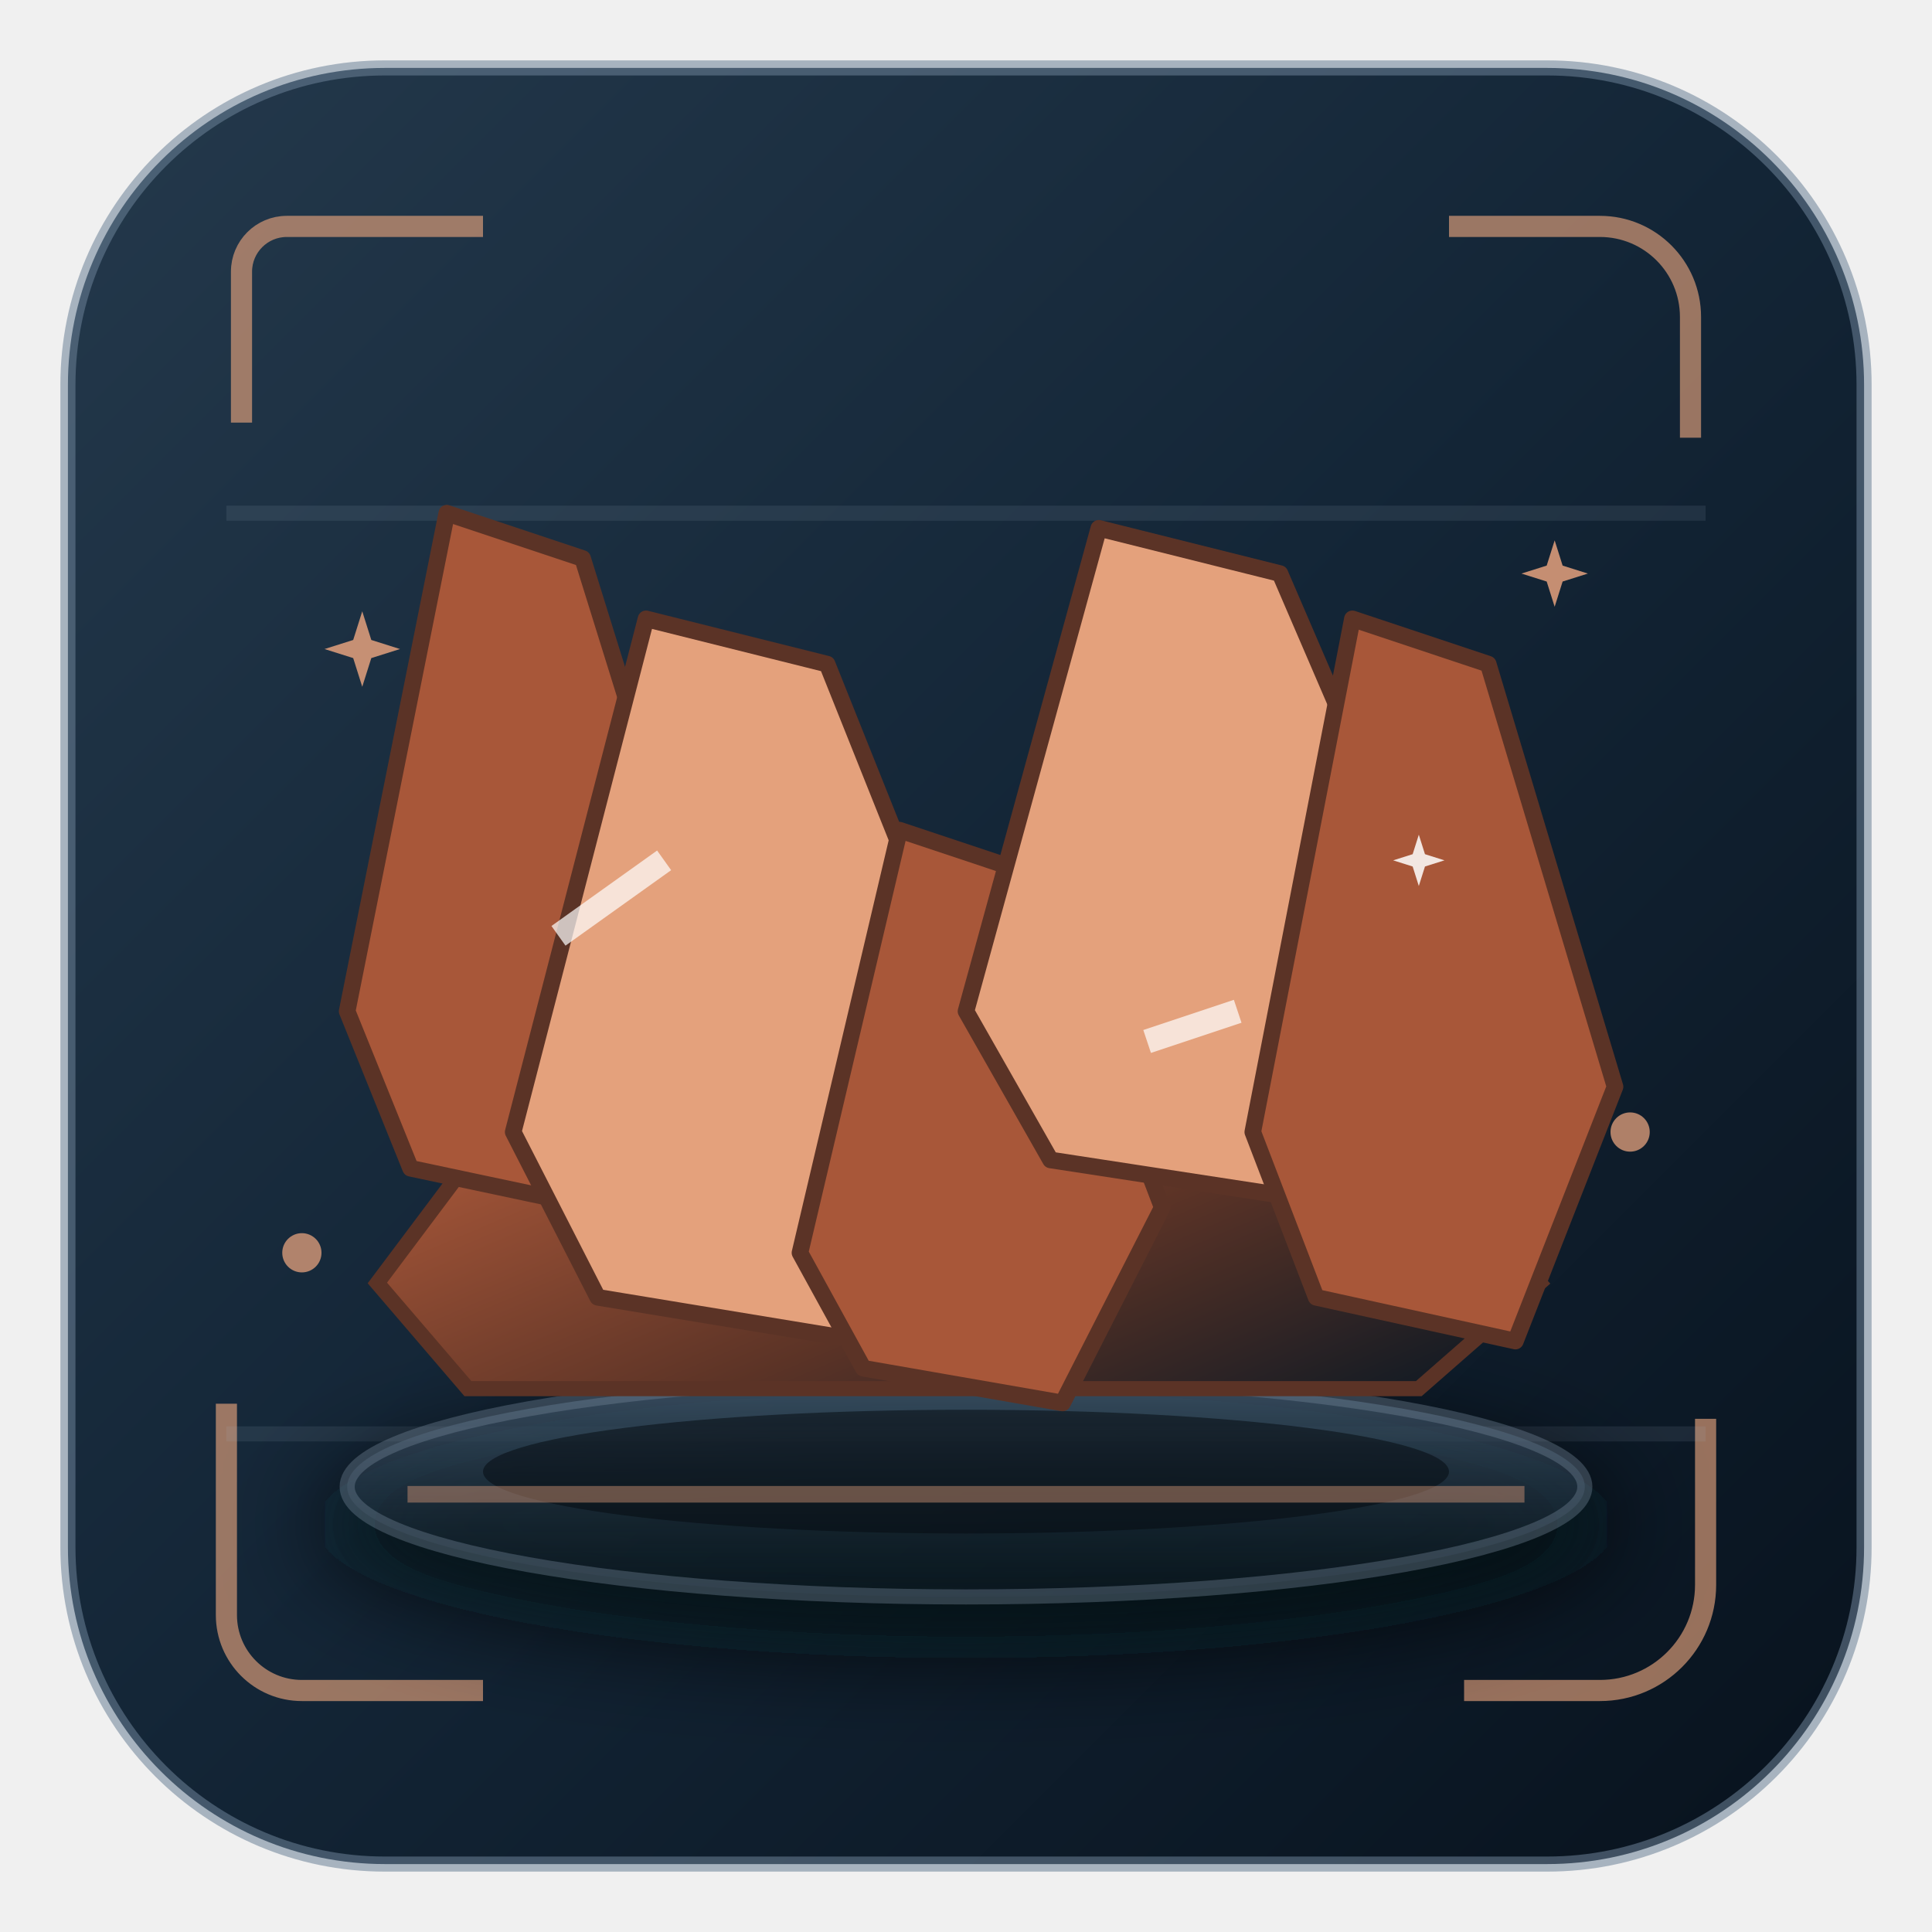
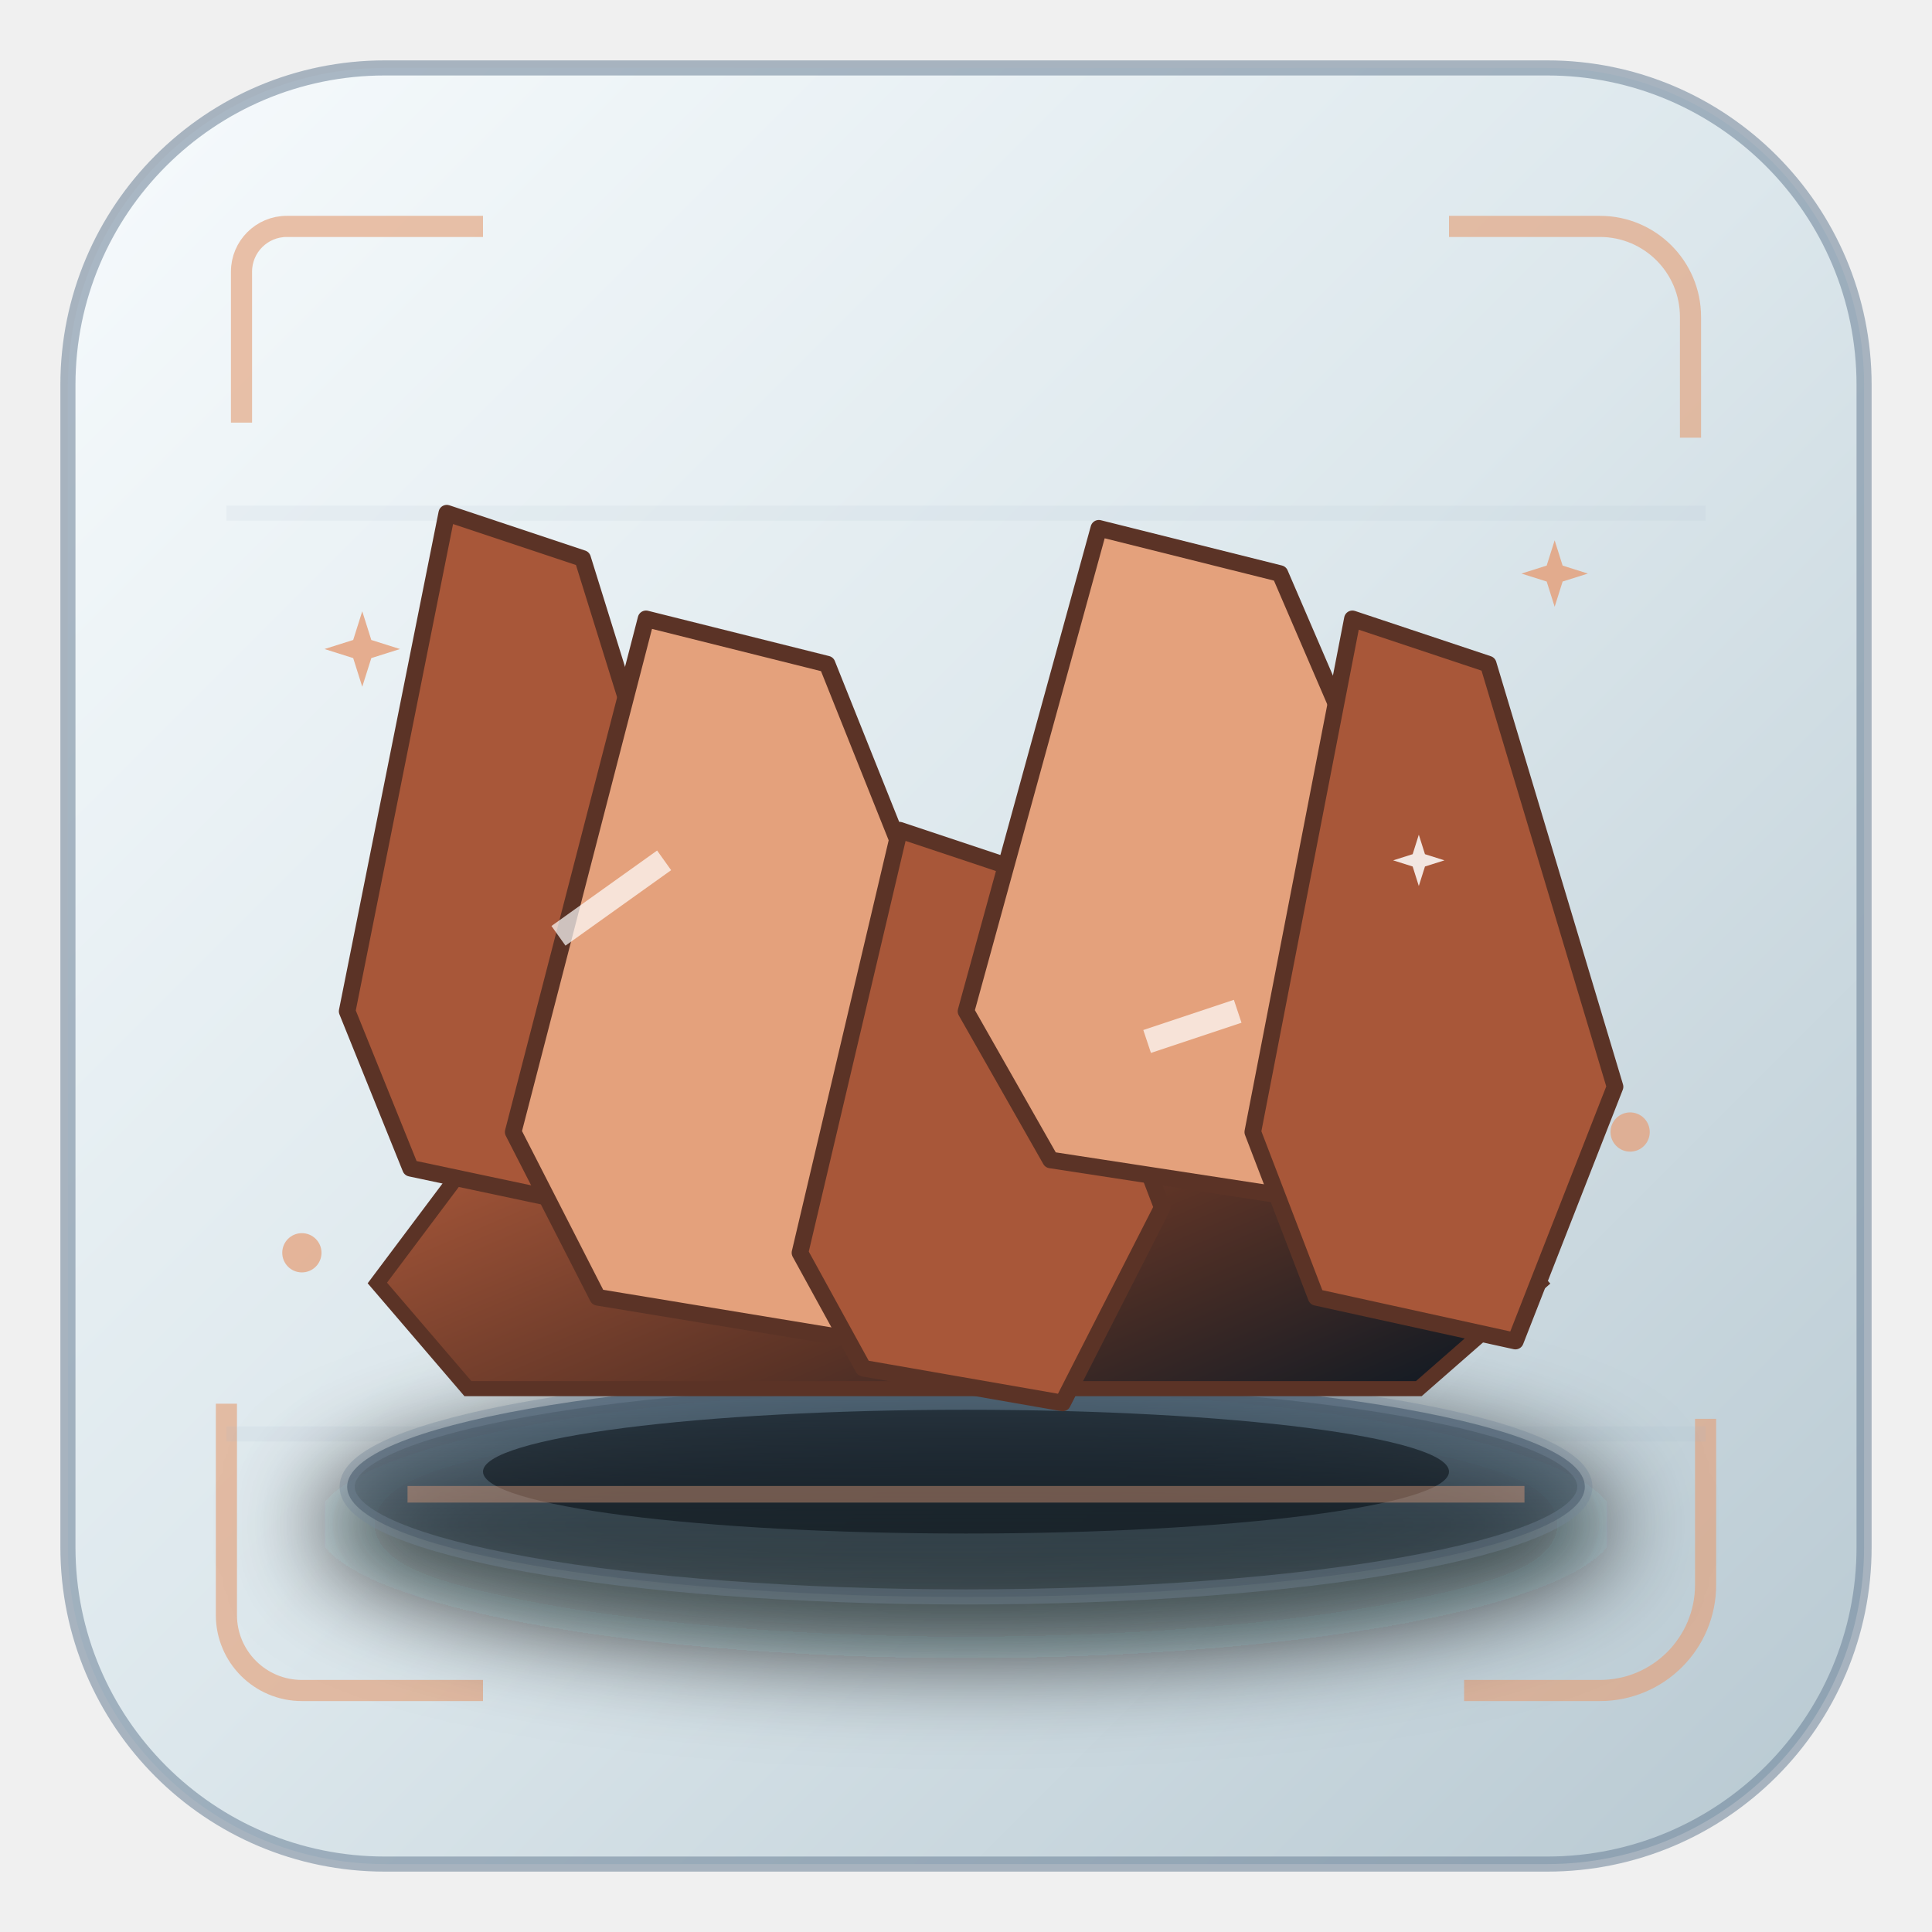
<svg xmlns="http://www.w3.org/2000/svg" width="128" height="128" viewBox="0 0 128 128" role="img" aria-labelledby="omega-bauxite-title omega-bauxite-desc" data-omega-icon-kind="resource" data-omega-icon-id="bauxite">
  <defs>
    <linearGradient id="omega-bauxite-bg" x1="0" y1="0" x2="1" y2="1">
-       <stop offset="0" stop-color="#24394c" />
-       <stop offset=".5" stop-color="#132536" />
-       <stop offset="1" stop-color="#08121d" />
+       <stop offset="0" stop-color="#f7fbfd" />
+       <stop offset=".5" stop-color="#dce7ec" />
+       <stop offset="1" stop-color="#b7c8d1" />
    </linearGradient>
    <linearGradient id="omega-bauxite-metal" x1="0" y1="0" x2=".9" y2="1">
      <stop offset="0" stop-color="#e4a17c" />
      <stop offset=".32" stop-color="#a85739" />
      <stop offset=".7" stop-color="#5b3326" />
      <stop offset="1" stop-color="#141b24" />
    </linearGradient>
    <linearGradient id="omega-bauxite-top" x1="0" y1="0" x2="1" y2="1">
      <stop offset="0" stop-color="#ffffff" stop-opacity=".9" />
      <stop offset=".22" stop-color="#e4a17c" />
      <stop offset="1" stop-color="#a85739" />
    </linearGradient>
    <linearGradient id="omega-bauxite-side" x1="0" y1="0" x2="1" y2=".7">
      <stop offset="0" stop-color="#a85739" />
      <stop offset="1" stop-color="#5b3326" />
    </linearGradient>
    <linearGradient id="omega-bauxite-floor" x1="0" y1="0" x2="0" y2="1">
      <stop offset="0" stop-color="#41576b" stop-opacity=".85" />
      <stop offset="1" stop-color="#172534" stop-opacity=".25" />
    </linearGradient>
    <filter id="omega-bauxite-shadow" x="-40%" y="-40%" width="180%" height="200%">
      <feGaussianBlur stdDeviation="3.1" />
    </filter>
  </defs>
  <rect x="4.5" y="4.5" width="119" height="119" rx="21" fill="url(#omega-bauxite-bg)" stroke="#6b8297" stroke-opacity=".55" stroke-width="1" />
  <path d="M16 28V18a3 3 0 0 1 3-3h13M96 15h10a6 6 0 0 1 6 6v8M15 93v14a5 5 0 0 0 5 5h12M97 112h9a7 7 0 0 0 7-7V94" fill="none" stroke="#e4a17c" stroke-opacity=".65" stroke-width="1.4" />
  <path d="M15 34H113M15 95H113" stroke="#a5bac8" stroke-opacity=".11" />
  <ellipse cx="64" cy="101" rx="43" ry="8.8" fill="#02070d" opacity=".7" filter="url(#omega-bauxite-shadow)" />
  <ellipse cx="64" cy="98.5" rx="41" ry="7.3" fill="url(#omega-bauxite-floor)" stroke="#75889a" stroke-opacity=".38" />
  <ellipse cx="64" cy="97.5" rx="32" ry="4.1" fill="#030a10" opacity=".52" />
  <path d="M25 85 37 69 49 73 59 56 72 68 83 64 102 85 94 92H31Z" fill="url(#omega-bauxite-metal)" stroke="#5b3326" stroke-width="1" />
  <path d="M23 67 29.6 34 38.6 37 47 64 40.4 80.2 27.2 77.4Z" fill="#a85739" stroke="#5b3326" stroke-width="1.1" stroke-linejoin="round" />
  <path d="M34 75 42.8 41 54.8 44 66 72 57.2 88.85 39.6 85.95Z" fill="#e4a17c" stroke="#5b3326" stroke-width="1.1" stroke-linejoin="round" />
  <path d="M53 83 59.6 55 68.6 58 77 80 70.4 92.95 57.2 90.65Z" fill="#a85739" stroke="#5b3326" stroke-width="1.1" stroke-linejoin="round" />
  <path d="M64 67 72.8 35 84.8 38 96 64 87.2 79.55 69.6 76.85Z" fill="#e4a17c" stroke="#5b3326" stroke-width="1.1" stroke-linejoin="round" />
  <path d="M83 75 89.6 41 98.6 44 107 72 100.4 88.85 87.2 85.95Z" fill="#a85739" stroke="#5b3326" stroke-width="1.1" stroke-linejoin="round" />
  <path d="M37 62 44 57M76 69 82 67" stroke="#fff" stroke-opacity=".7" stroke-width="1.6" />
  <path d="M24 40.5L24.6 42.4 26.5 43 24.6 43.6 24 45.5 23.4 43.6 21.5 43 23.4 42.4Z" fill="#e4a17c" opacity=".85" />
  <path d="M103 35.8L103.528 37.472 105.2 38 103.528 38.528 103 40.2 102.472 38.528 100.8 38 102.472 37.472Z" fill="#e4a17c" opacity=".85" />
  <path d="M94 55.3L94.408 56.592 95.7 57 94.408 57.408 94 58.7 93.592 57.408 92.3 57 93.592 56.592Z" fill="#fff" opacity=".85" />
  <path d="M27 99H101" stroke="#e4a17c" stroke-opacity=".42" stroke-width="1.1" />
  <circle cx="20" cy="83" r="1.3" fill="#e4a17c" opacity=".75" />
  <circle cx="108" cy="75" r="1.3" fill="#e4a17c" opacity=".75" />
</svg>
